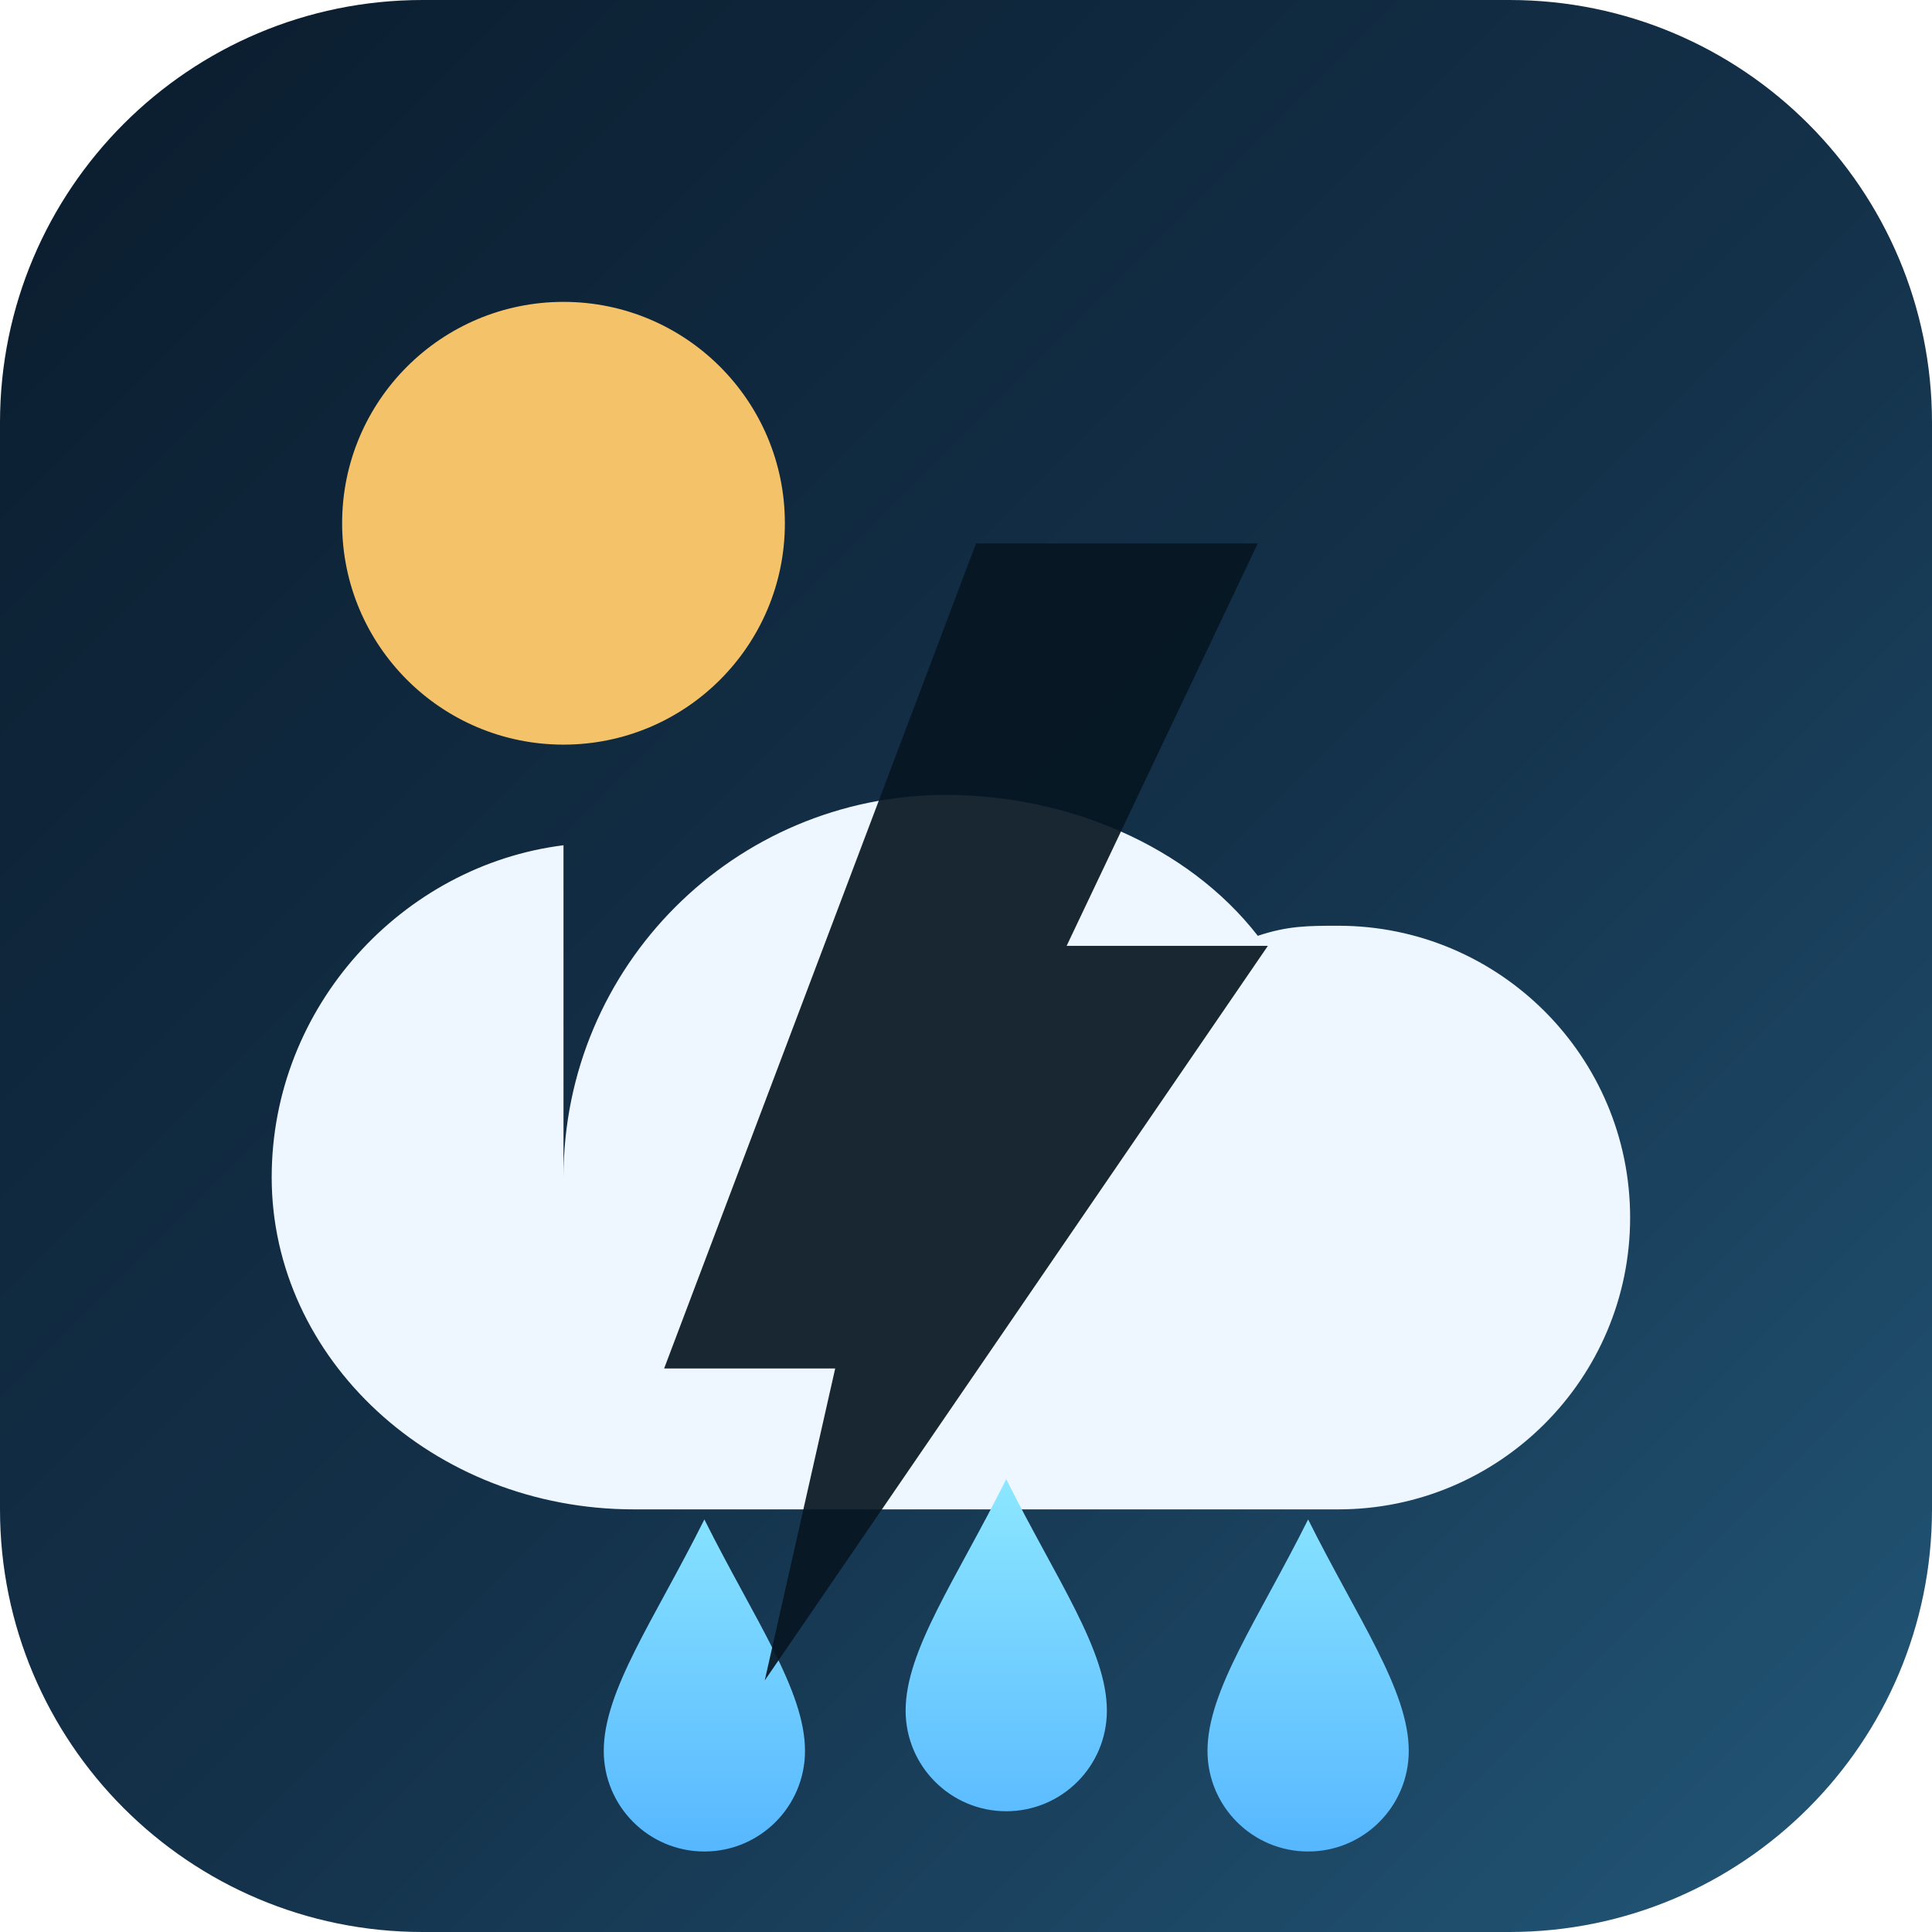
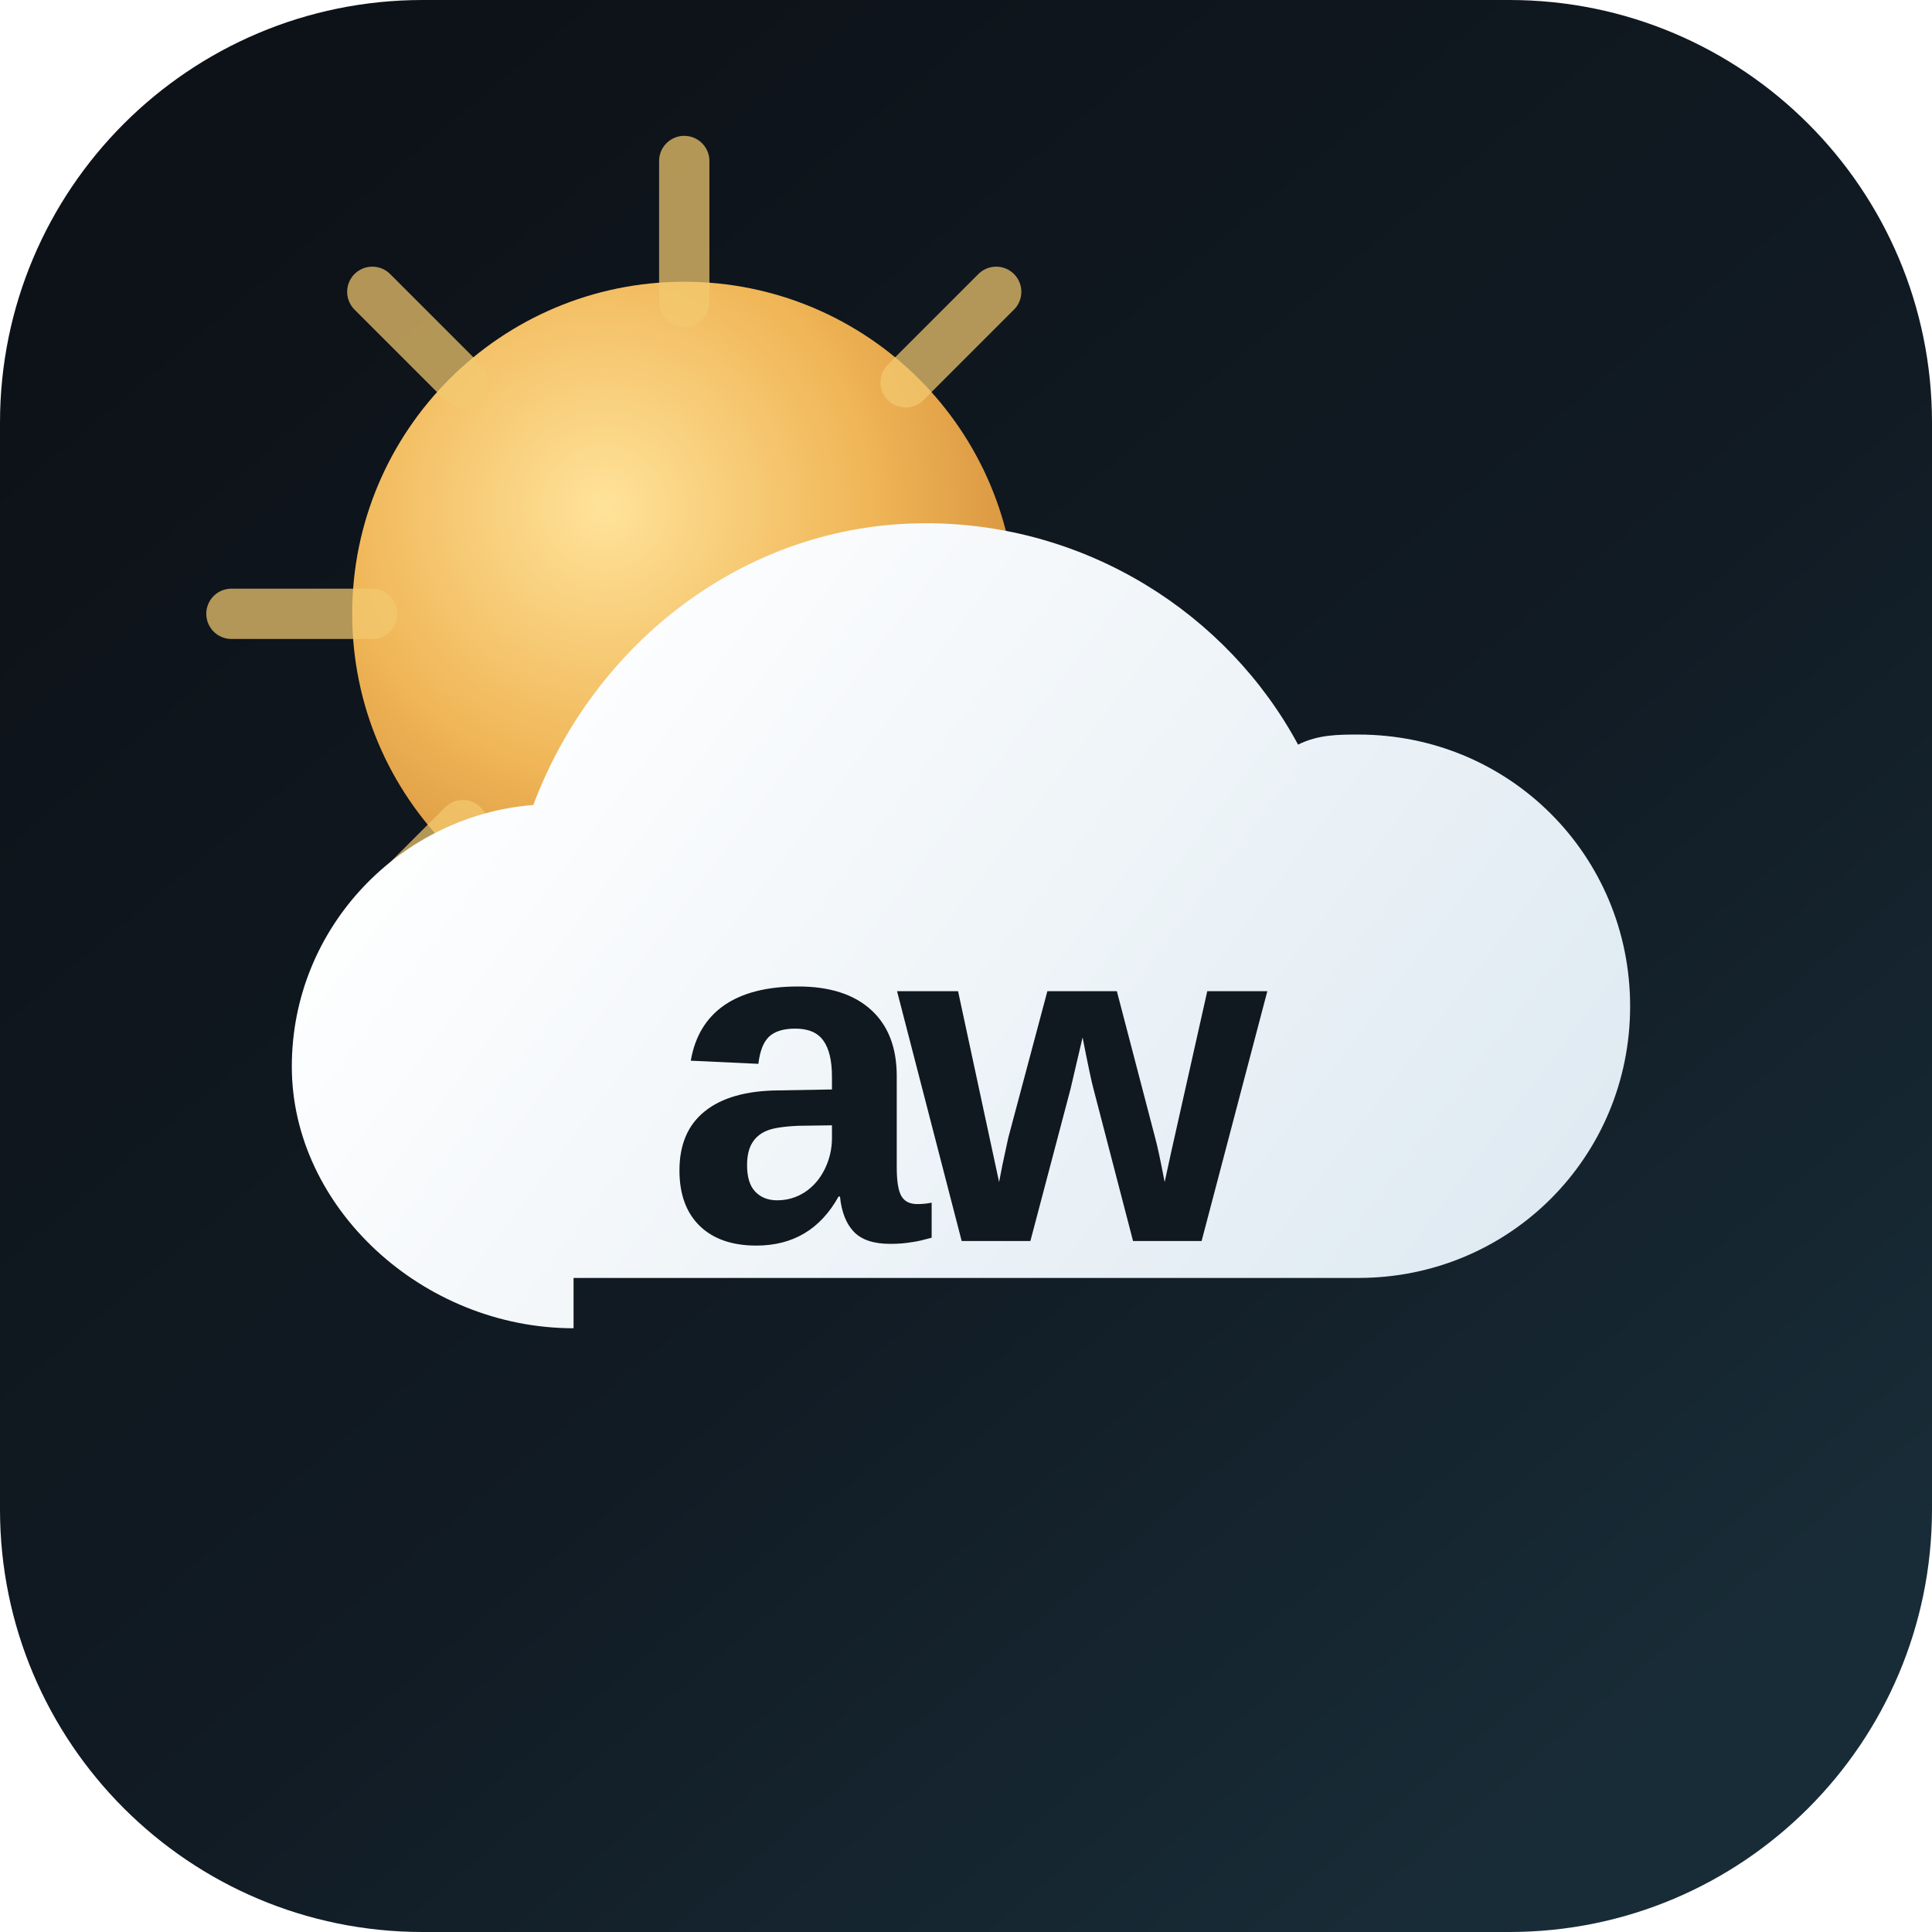
<svg xmlns="http://www.w3.org/2000/svg" viewBox="0 0 192 192">
  <defs>
-     <linearGradient id="bg" x1="0" y1="0" x2="1" y2="1">
-       <stop offset="0%" stop-color="#0a1c2d" />
-       <stop offset="55%" stop-color="#14324b" />
-       <stop offset="100%" stop-color="#235879" />
+     <clipPath id="tile">
+       <rect width="192" height="192" rx="42" ry="42" />
+     </clipPath>
+     <linearGradient id="bg" x1="30" y1="16" x2="163" y2="174" gradientUnits="userSpaceOnUse">
+       <stop offset="0" stop-color="#0d1218" />
+       <stop offset="0.58" stop-color="#111b24" />
+       <stop offset="1" stop-color="#182c37" />
    </linearGradient>
-     <linearGradient id="rain" x1="0" y1="0" x2="0" y2="1">
-       <stop offset="0%" stop-color="#8ce7ff" />
-       <stop offset="100%" stop-color="#57b7ff" />
+     <radialGradient id="sun" cx="38%" cy="34%" r="64%">
+       <stop offset="0" stop-color="#ffe39a" />
+       <stop offset="0.62" stop-color="#f0b657" />
+       <stop offset="1" stop-color="#d8943f" />
+     </radialGradient>
+     <linearGradient id="cloud" x1="49" y1="63" x2="143" y2="134" gradientUnits="userSpaceOnUse">
+       <stop offset="0" stop-color="#ffffff" />
+       <stop offset="1" stop-color="#dfeaf2" />
    </linearGradient>
  </defs>
-   <rect width="192" height="192" rx="42" fill="url(#bg)" />
-   <circle cx="56" cy="52" r="22" fill="#ffcb6b" opacity="0.95" />
-   <path d="M56 117c0-21 17-38 38-38 12 0 24 5 31 14 3-1 5-1 8-1 16 0 29 13 29 29s-13 29-29 29H63c-20 0-36-15-36-33 0-17 13-31 29-33Z" fill="#eef6ff" />
-   <path d="M70 151c-5 10-10 17-10 23a10 10 0 1 0 20 0c0-6-5-13-10-23Zm30-4c-5 10-10 17-10 23a10 10 0 1 0 20 0c0-6-5-13-10-23Zm30 4c-5 10-10 17-10 23a10 10 0 1 0 20 0c0-6-5-13-10-23Z" fill="url(#rain)" />
-   <path d="M97 54 66 136h17l-7 31 50-73H106l19-40Z" fill="#071622" opacity="0.92" />
+   <g clip-path="url(#tile)">
+     <rect width="192" height="192" fill="url(#bg)" />
+     <circle cx="68" cy="61" r="33" fill="url(#sun)" />
+     <g stroke="#f3c96f" stroke-width="5" stroke-linecap="round" opacity="0.72">
+       <path d="M68 16v14" />
+       <path d="M68 92v14" />
+       <path d="M23 61h14" />
+       <path d="M99 61h14" />
+       <path d="M37 29l9 9" />
+       <path d="M90 82l9 9" />
+       <path d="M99 29l-9 9" />
+       <path d="M46 82l-9 9" />
+     </g>
+     <path fill="url(#cloud)" d="M57 132c-15 0-28-12-28-26 0-14 11-25 24-26 6-16 21-28 39-28 16 0 30 9 37 22 2-1 4-1 6-1 15 0 27 12 27 27s-12 27-27 27H57z" />
+     <text x="96" y="110" text-anchor="middle" dominant-baseline="middle" font-family="Arial, Helvetica, sans-serif" font-size="47" font-weight="800" letter-spacing="-3" fill="#101820">aw</text>
+   </g>
</svg>
